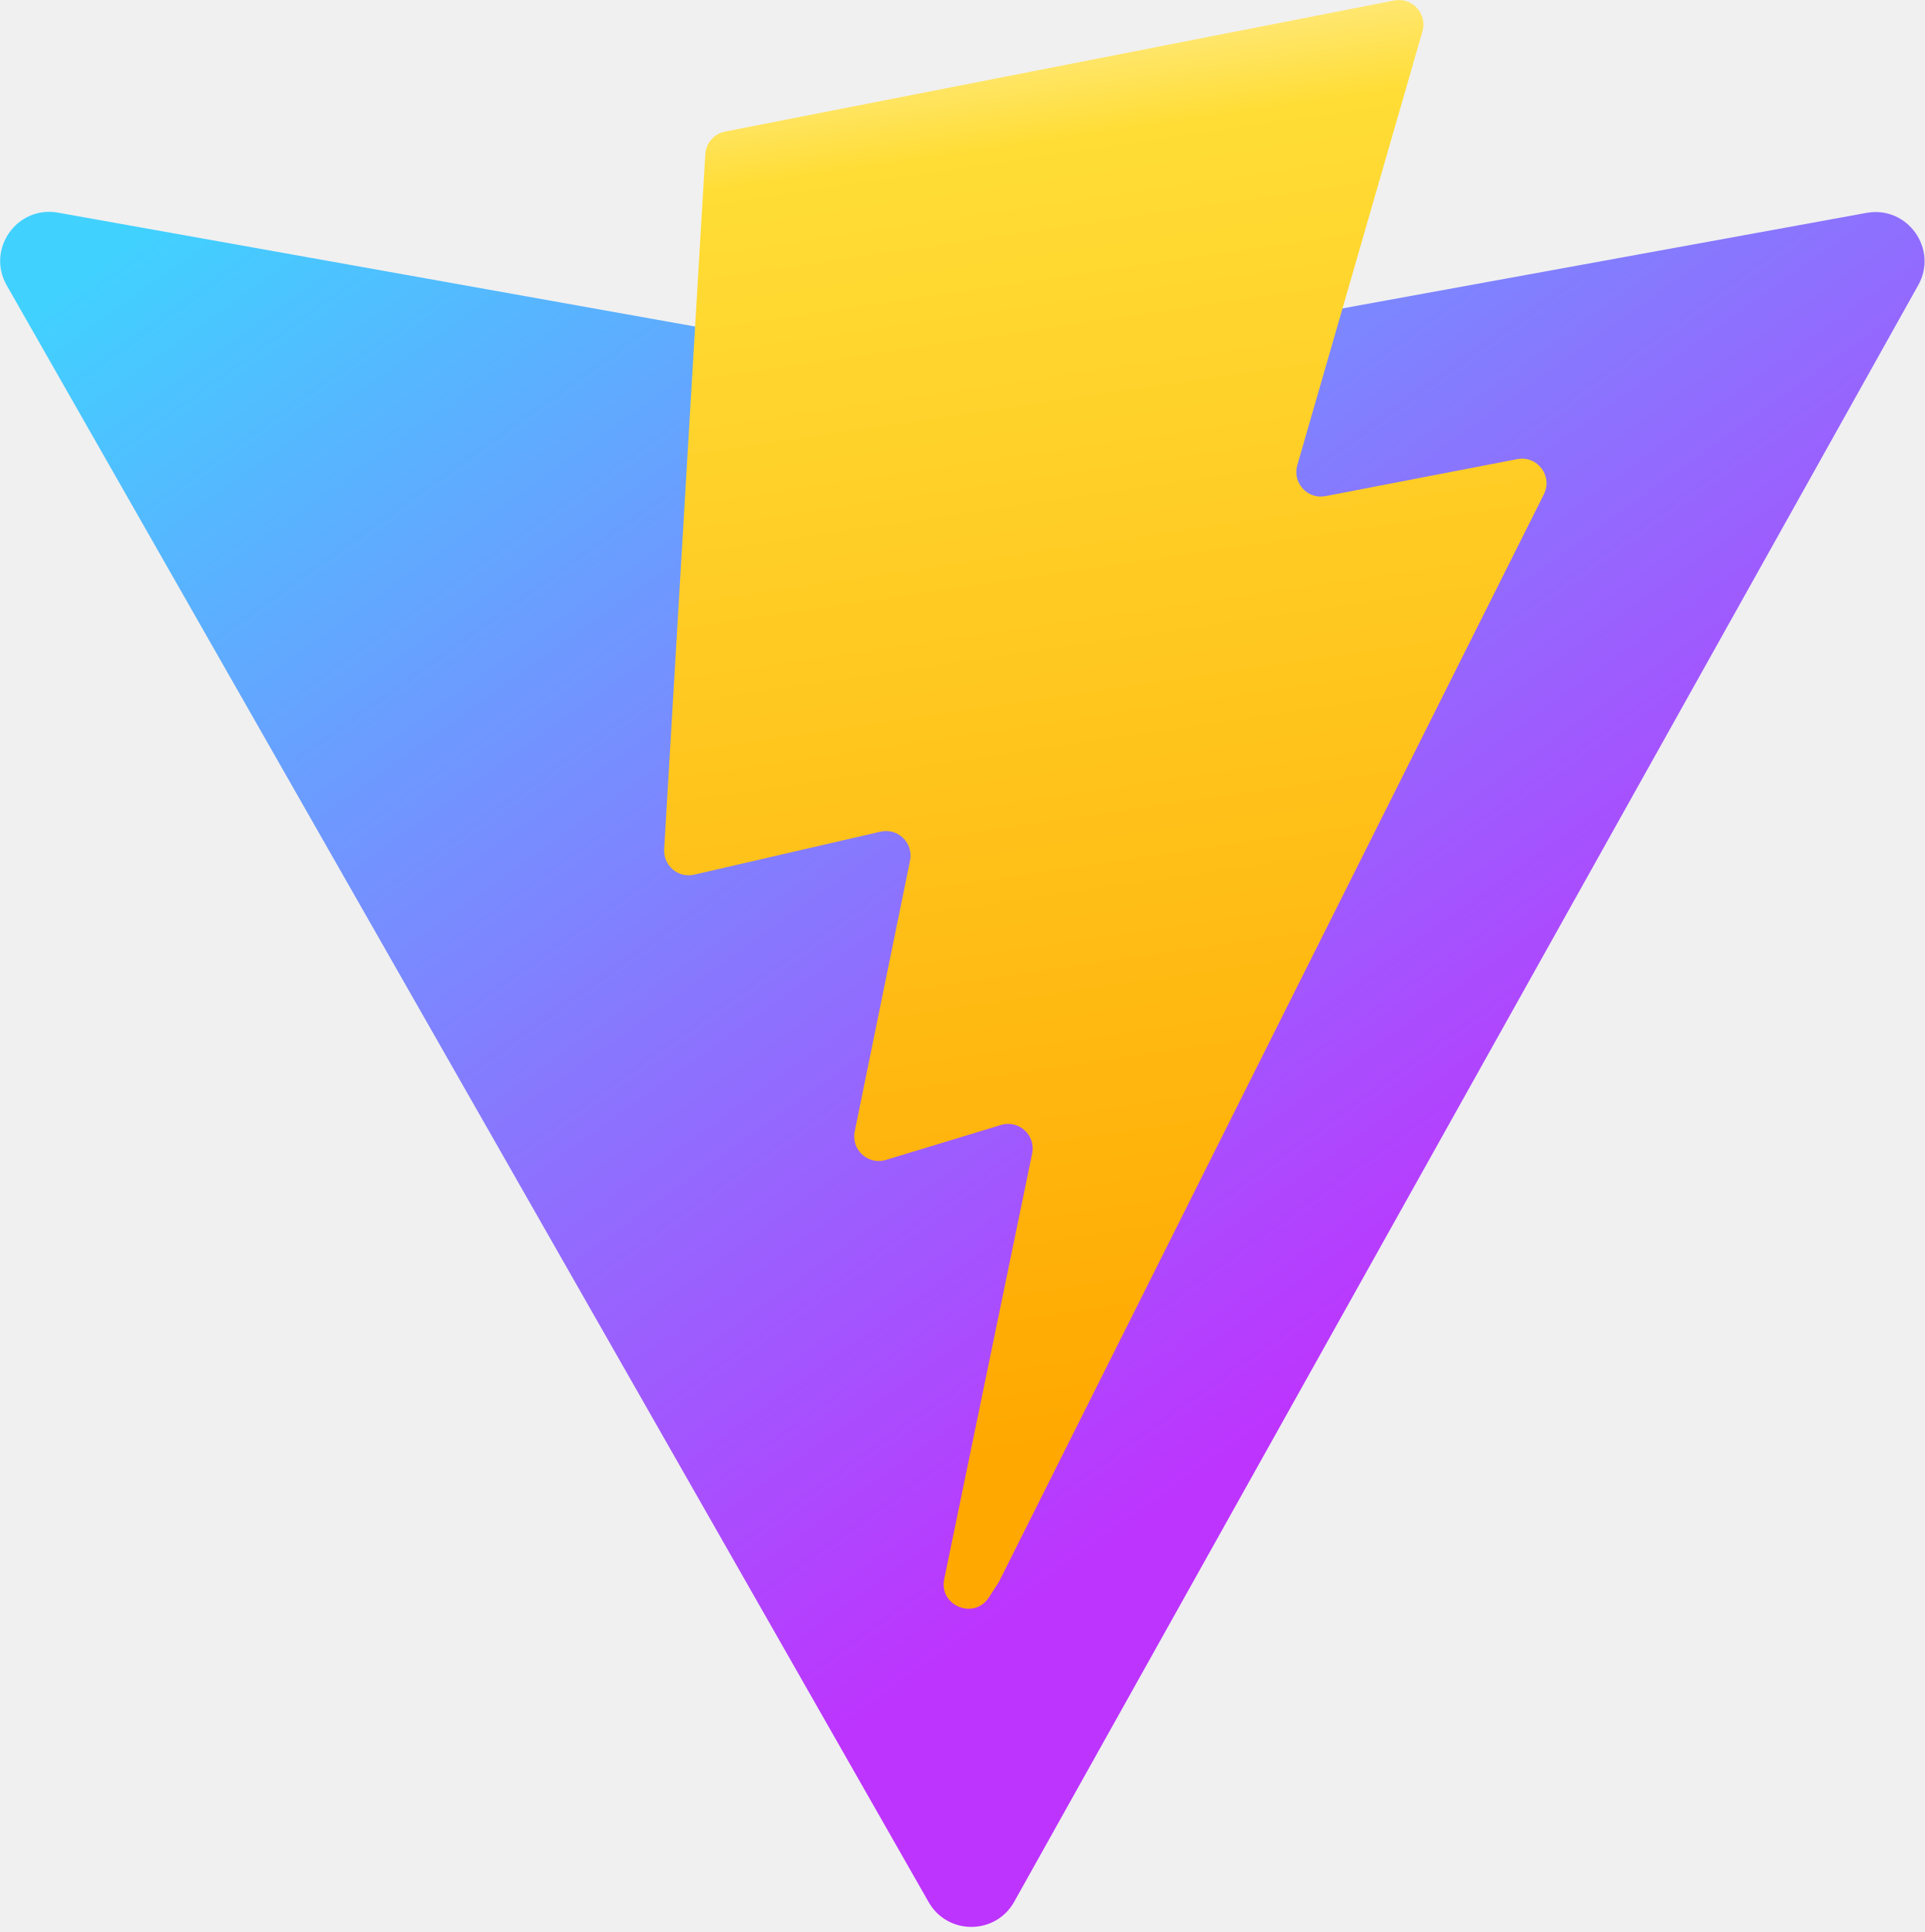
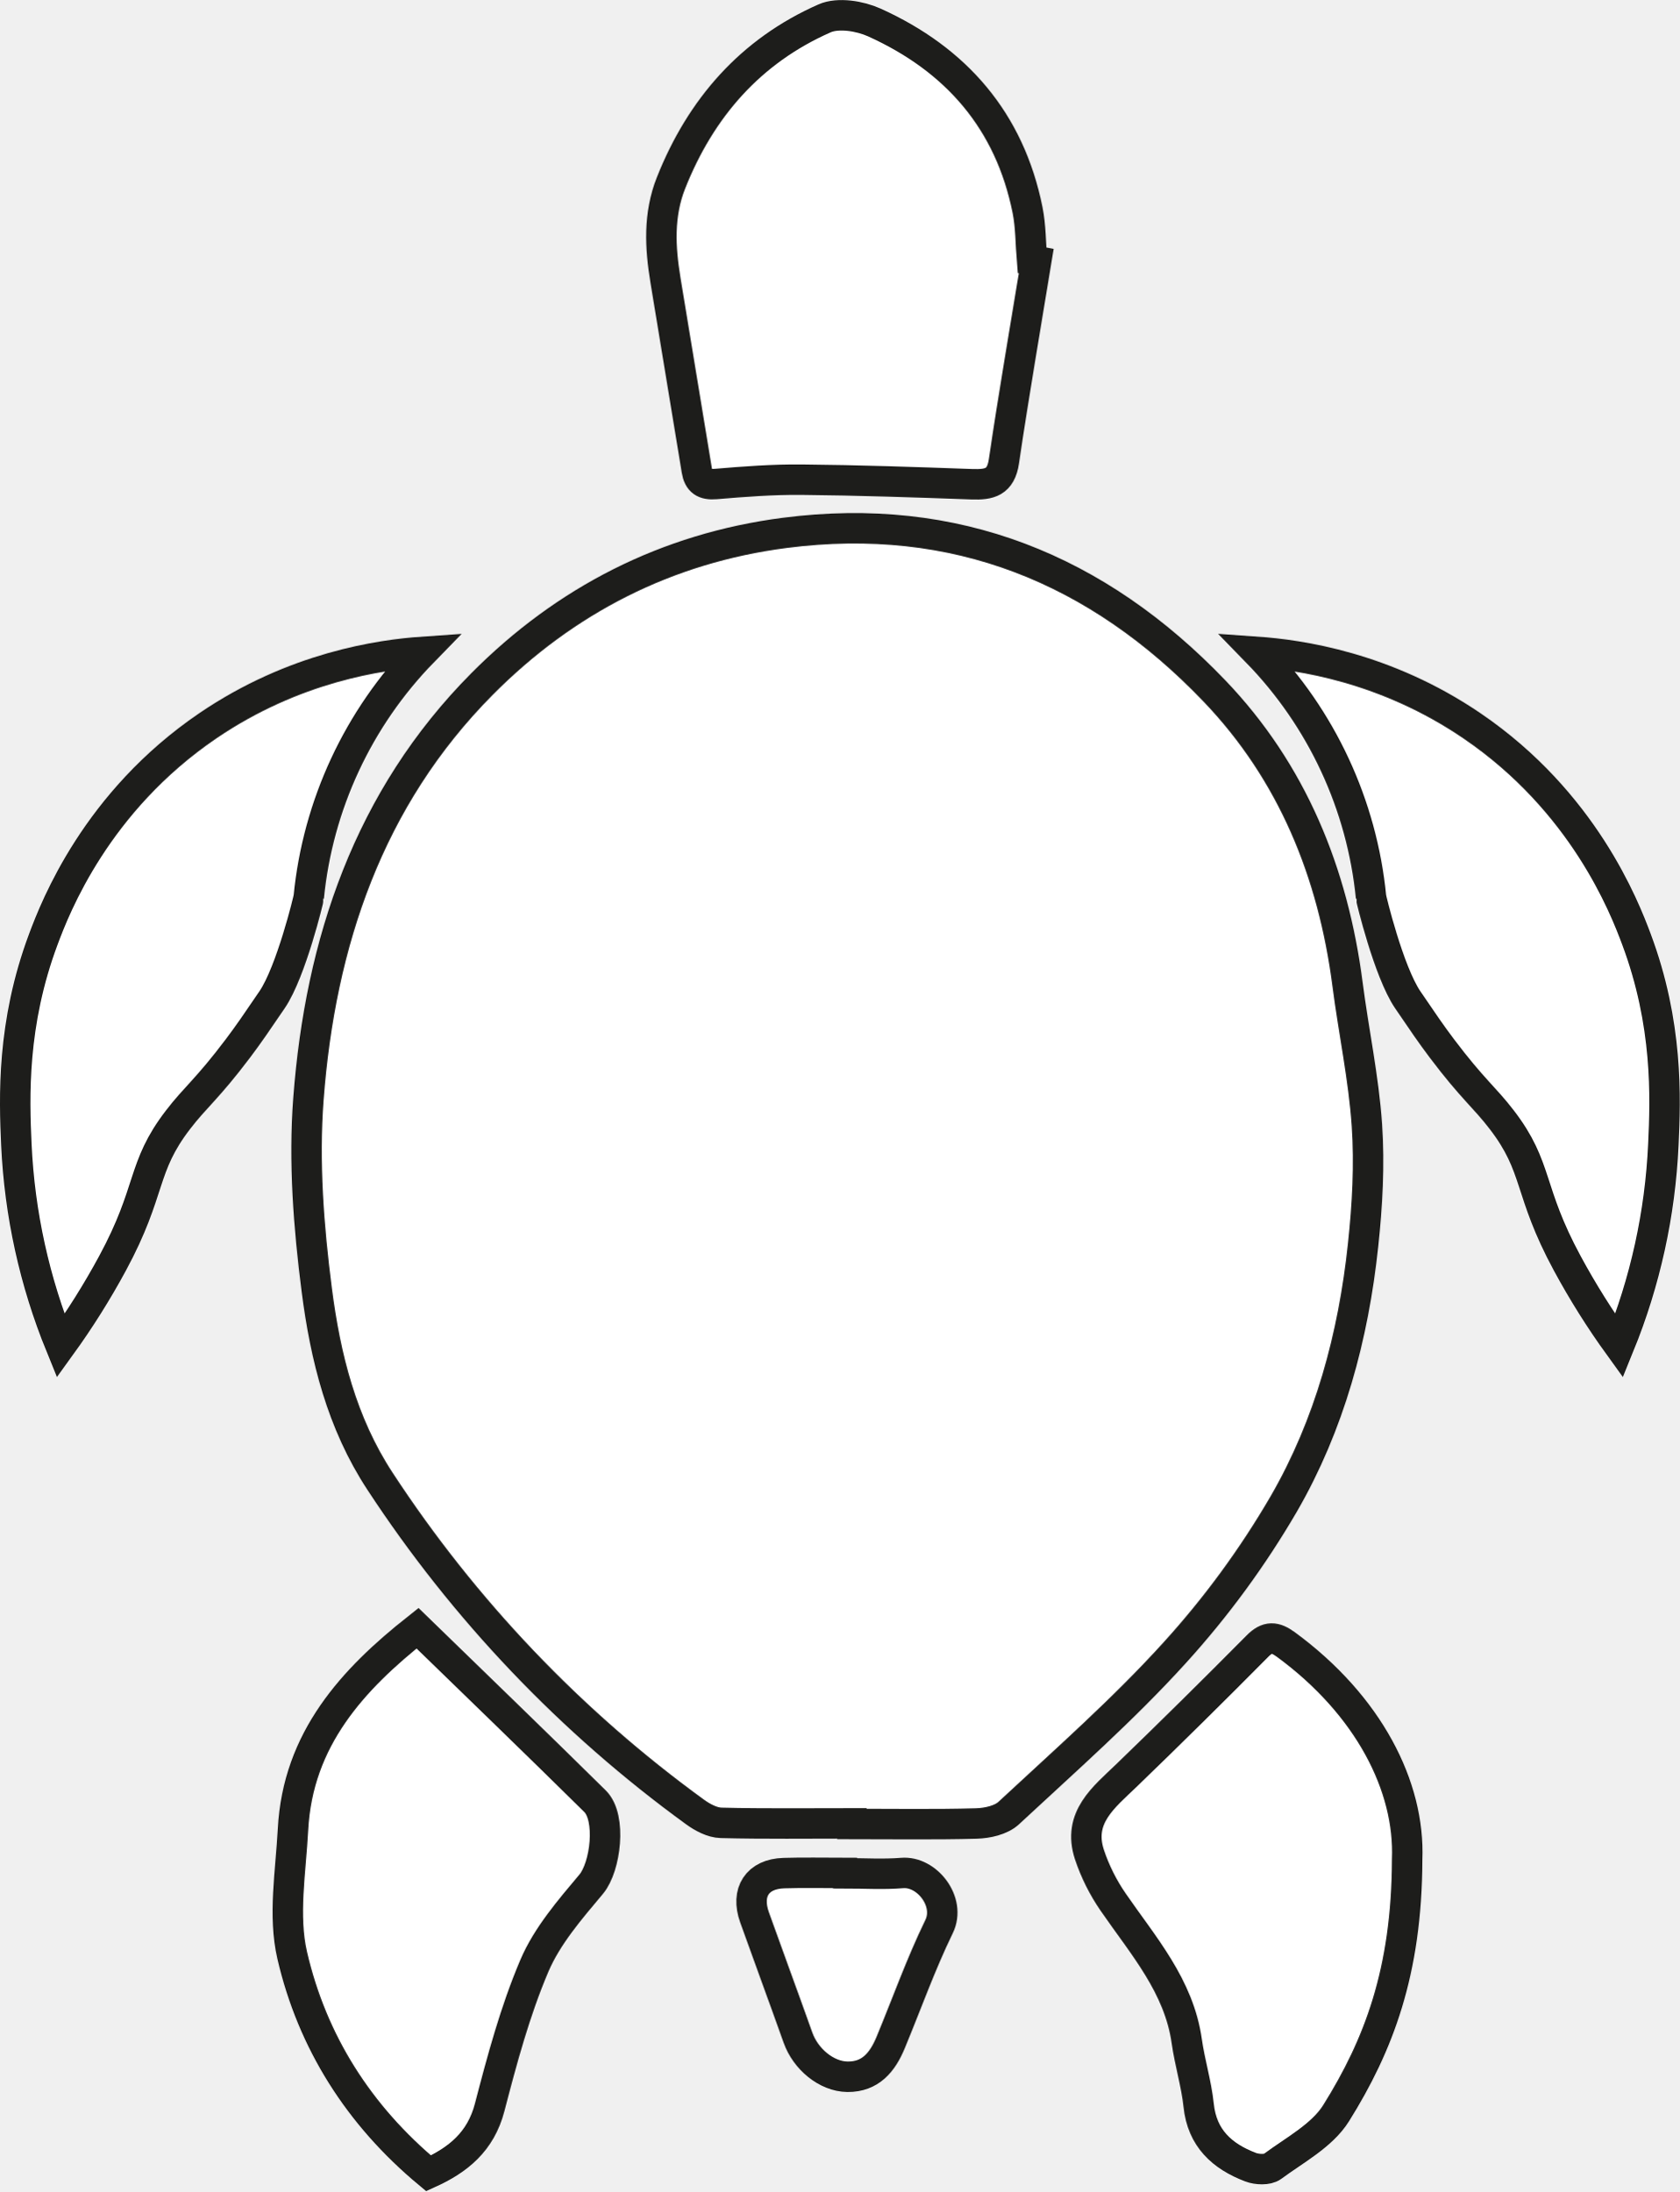
- <svg xmlns="http://www.w3.org/2000/svg" aria-hidden="true" role="img" class="iconify iconify--logos" width="31.88" height="32" preserveAspectRatio="xMidYMid meet" viewBox="0 0 256 257">
+ <svg xmlns="http://www.w3.org/2000/svg" id="Capa_1" data-name="Capa 1" viewBox="0 0 882.64 1151.21">
  <defs>
-     <linearGradient id="IconifyId1813088fe1fbc01fb466" x1="-.828%" x2="57.636%" y1="7.652%" y2="78.411%">
-       <stop offset="0%" stop-color="#41D1FF" />
-       <stop offset="100%" stop-color="#BD34FE" />
-     </linearGradient>
-     <linearGradient id="IconifyId1813088fe1fbc01fb467" x1="43.376%" x2="50.316%" y1="2.242%" y2="89.03%">
-       <stop offset="0%" stop-color="#FFEA83" />
-       <stop offset="8.333%" stop-color="#FFDD35" />
-       <stop offset="100%" stop-color="#FFA800" />
-     </linearGradient>
+     <style>.cls-1{fill:#fff;stroke:#1d1d1b;stroke-miterlimit:10;stroke-width:16px;}</style>
  </defs>
-   <path fill="url(#IconifyId1813088fe1fbc01fb466)" d="M255.153 37.938L134.897 252.976c-2.483 4.44-8.862 4.466-11.382.048L.875 37.958c-2.746-4.814 1.371-10.646 6.827-9.67l120.385 21.517a6.537 6.537 0 0 0 2.322-.004l117.867-21.483c5.438-.991 9.574 4.796 6.877 9.62Z" />
-   <path fill="url(#IconifyId1813088fe1fbc01fb467)" d="M185.432.063L96.44 17.501a3.268 3.268 0 0 0-2.634 3.014l-5.474 92.456a3.268 3.268 0 0 0 3.997 3.378l24.777-5.718c2.318-.535 4.413 1.507 3.936 3.838l-7.361 36.047c-.495 2.426 1.782 4.5 4.151 3.78l15.304-4.649c2.372-.72 4.652 1.36 4.15 3.788l-11.698 56.621c-.732 3.542 3.979 5.473 5.943 2.437l1.313-2.028l72.516-144.72c1.215-2.423-.88-5.186-3.54-4.672l-25.505 4.922c-2.396.462-4.435-1.77-3.759-4.114l16.646-57.705c.677-2.35-1.37-4.583-3.769-4.113Z" />
+   <path class="cls-1" d="M447.62,958c-22.91,0-45.84.32-68.74-.27-4.64-.12-9.78-2.87-13.72-5.74A664.62,664.62,0,0,1,199.69,778.29c-20.18-30.74-28.73-65.36-33.26-100.57-4.26-33.11-6.89-67.1-4.38-100.26,6.22-82.29,31.68-158.11,91.24-218.1,43.69-44,97-71.37,159.09-79.4,89.51-11.59,164.36,19,225.69,83,41,42.78,62.41,95.59,70,154.19,3.19,24.71,8.48,49.24,10.17,74,1.42,20.87.24,42.12-2,63-5.1,48-17.59,94.39-41.74,136.11a461.4,461.4,0,0,1-57.17,78c-27.13,29.94-57.7,56.79-87.35,84.37-4,3.69-11.16,5.27-16.93,5.44-21.79.61-43.61.24-65.42.24Z" />
+   <path class="cls-1" d="M850.76,707.12a393.66,393.66,0,0,1-27.24-43.37c-20.82-38.5-15-50.19-34.41-75.43-9-11.77-15.34-16.09-31.5-37.52-5.63-7.48-9.73-13.49-17.91-25.52-10.06-14.78-19.33-53.48-19.27-53.82a215,215,0,0,0-60-129c22.25,1.57,67.56,7.93,113.08,38.93,58.56,39.88,80,95.05,86.35,112.08C876.53,538,875.16,576.67,874,601.38A318.6,318.6,0,0,1,850.76,707.12Z" />
+   <path class="cls-1" d="M544.5,137.16c-5.73,35.08-11.82,70.1-17,105.26-1.62,11-7.62,12.29-16.72,12-29.85-1.09-59.71-2.12-89.58-2.41-15-.14-30.14,1-45.15,2.29-6.12.52-9-1.51-9.92-7.17q-8.24-50-16.46-99.9c-2.85-17.27-3.73-34.38,2.92-51.15,15.63-39.37,41.81-69.3,80.7-86.44,7.14-3.14,18.56-1.26,26.22,2.21,42.85,19.41,71,51.6,80.42,98.52,1.72,8.59,1.6,17.56,2.33,26.36Z" />
+   <path class="cls-1" d="M739.39,977c-.17,59.07-15.12,97.73-37.33,133.26-7.35,11.76-21.72,19.31-33.46,28-2.59,1.92-8.12,1.66-11.51.36-14.92-5.7-25.45-15.17-27.26-32.52-1.19-11.29-4.65-22.33-6.24-33.6-4.1-29.12-22.91-50.21-38.66-73.11a99.75,99.75,0,0,1-12.49-25c-6.38-19.52,7.61-30.12,19.58-41.67q34.68-33.49,68.61-67.75c5.47-5.56,9.4-5,15-.95C719.26,896,740.93,938.66,739.39,977Z" />
+   <path class="cls-1" d="M219.38,855.47c32,31.11,62.82,60.82,93.28,90.9,8.73,8.62,5.56,34.49-2,43.55-11.19,13.34-23.17,27.15-29.87,42.87-10.16,23.84-16.95,49.26-23.51,74.44-4.73,18.13-16.69,27.67-32.11,34.63-36.69-30.51-61.1-69.09-71.63-114.48-4.85-20.88-.76-44,.4-66.07C156.42,913.59,185.48,882.28,219.38,855.47Z" />
+   <path class="cls-1" d="M444.08,984.23c10,0,20,.66,29.92-.16,13-1.09,25.81,15.06,19.42,28.18-9.62,19.77-17,40.62-25.47,61-4.2,10.11-10.5,18-22.65,17.89-11.06-.15-22-9.3-26-20.56-7.5-21.1-15.29-42.09-22.82-63.18-4.75-13.32,1.47-22.82,15.4-23.27,10.71-.35,21.44-.07,32.16-.07Z" />
+   <path class="cls-1" d="M31.88,707.12a393.66,393.66,0,0,0,27.24-43.37c20.82-38.5,15-50.19,34.41-75.43,9-11.77,15.34-16.09,31.5-37.52,5.63-7.48,9.73-13.49,17.91-25.52,10.06-14.78,19.33-53.48,19.27-53.82a215,215,0,0,1,60-129C200,344,154.65,350.37,109.13,381.37c-58.56,39.88-80,95.05-86.35,112.08C6.11,538,7.48,576.67,8.6,601.38A318.85,318.85,0,0,0,31.88,707.12Z" />
</svg>
